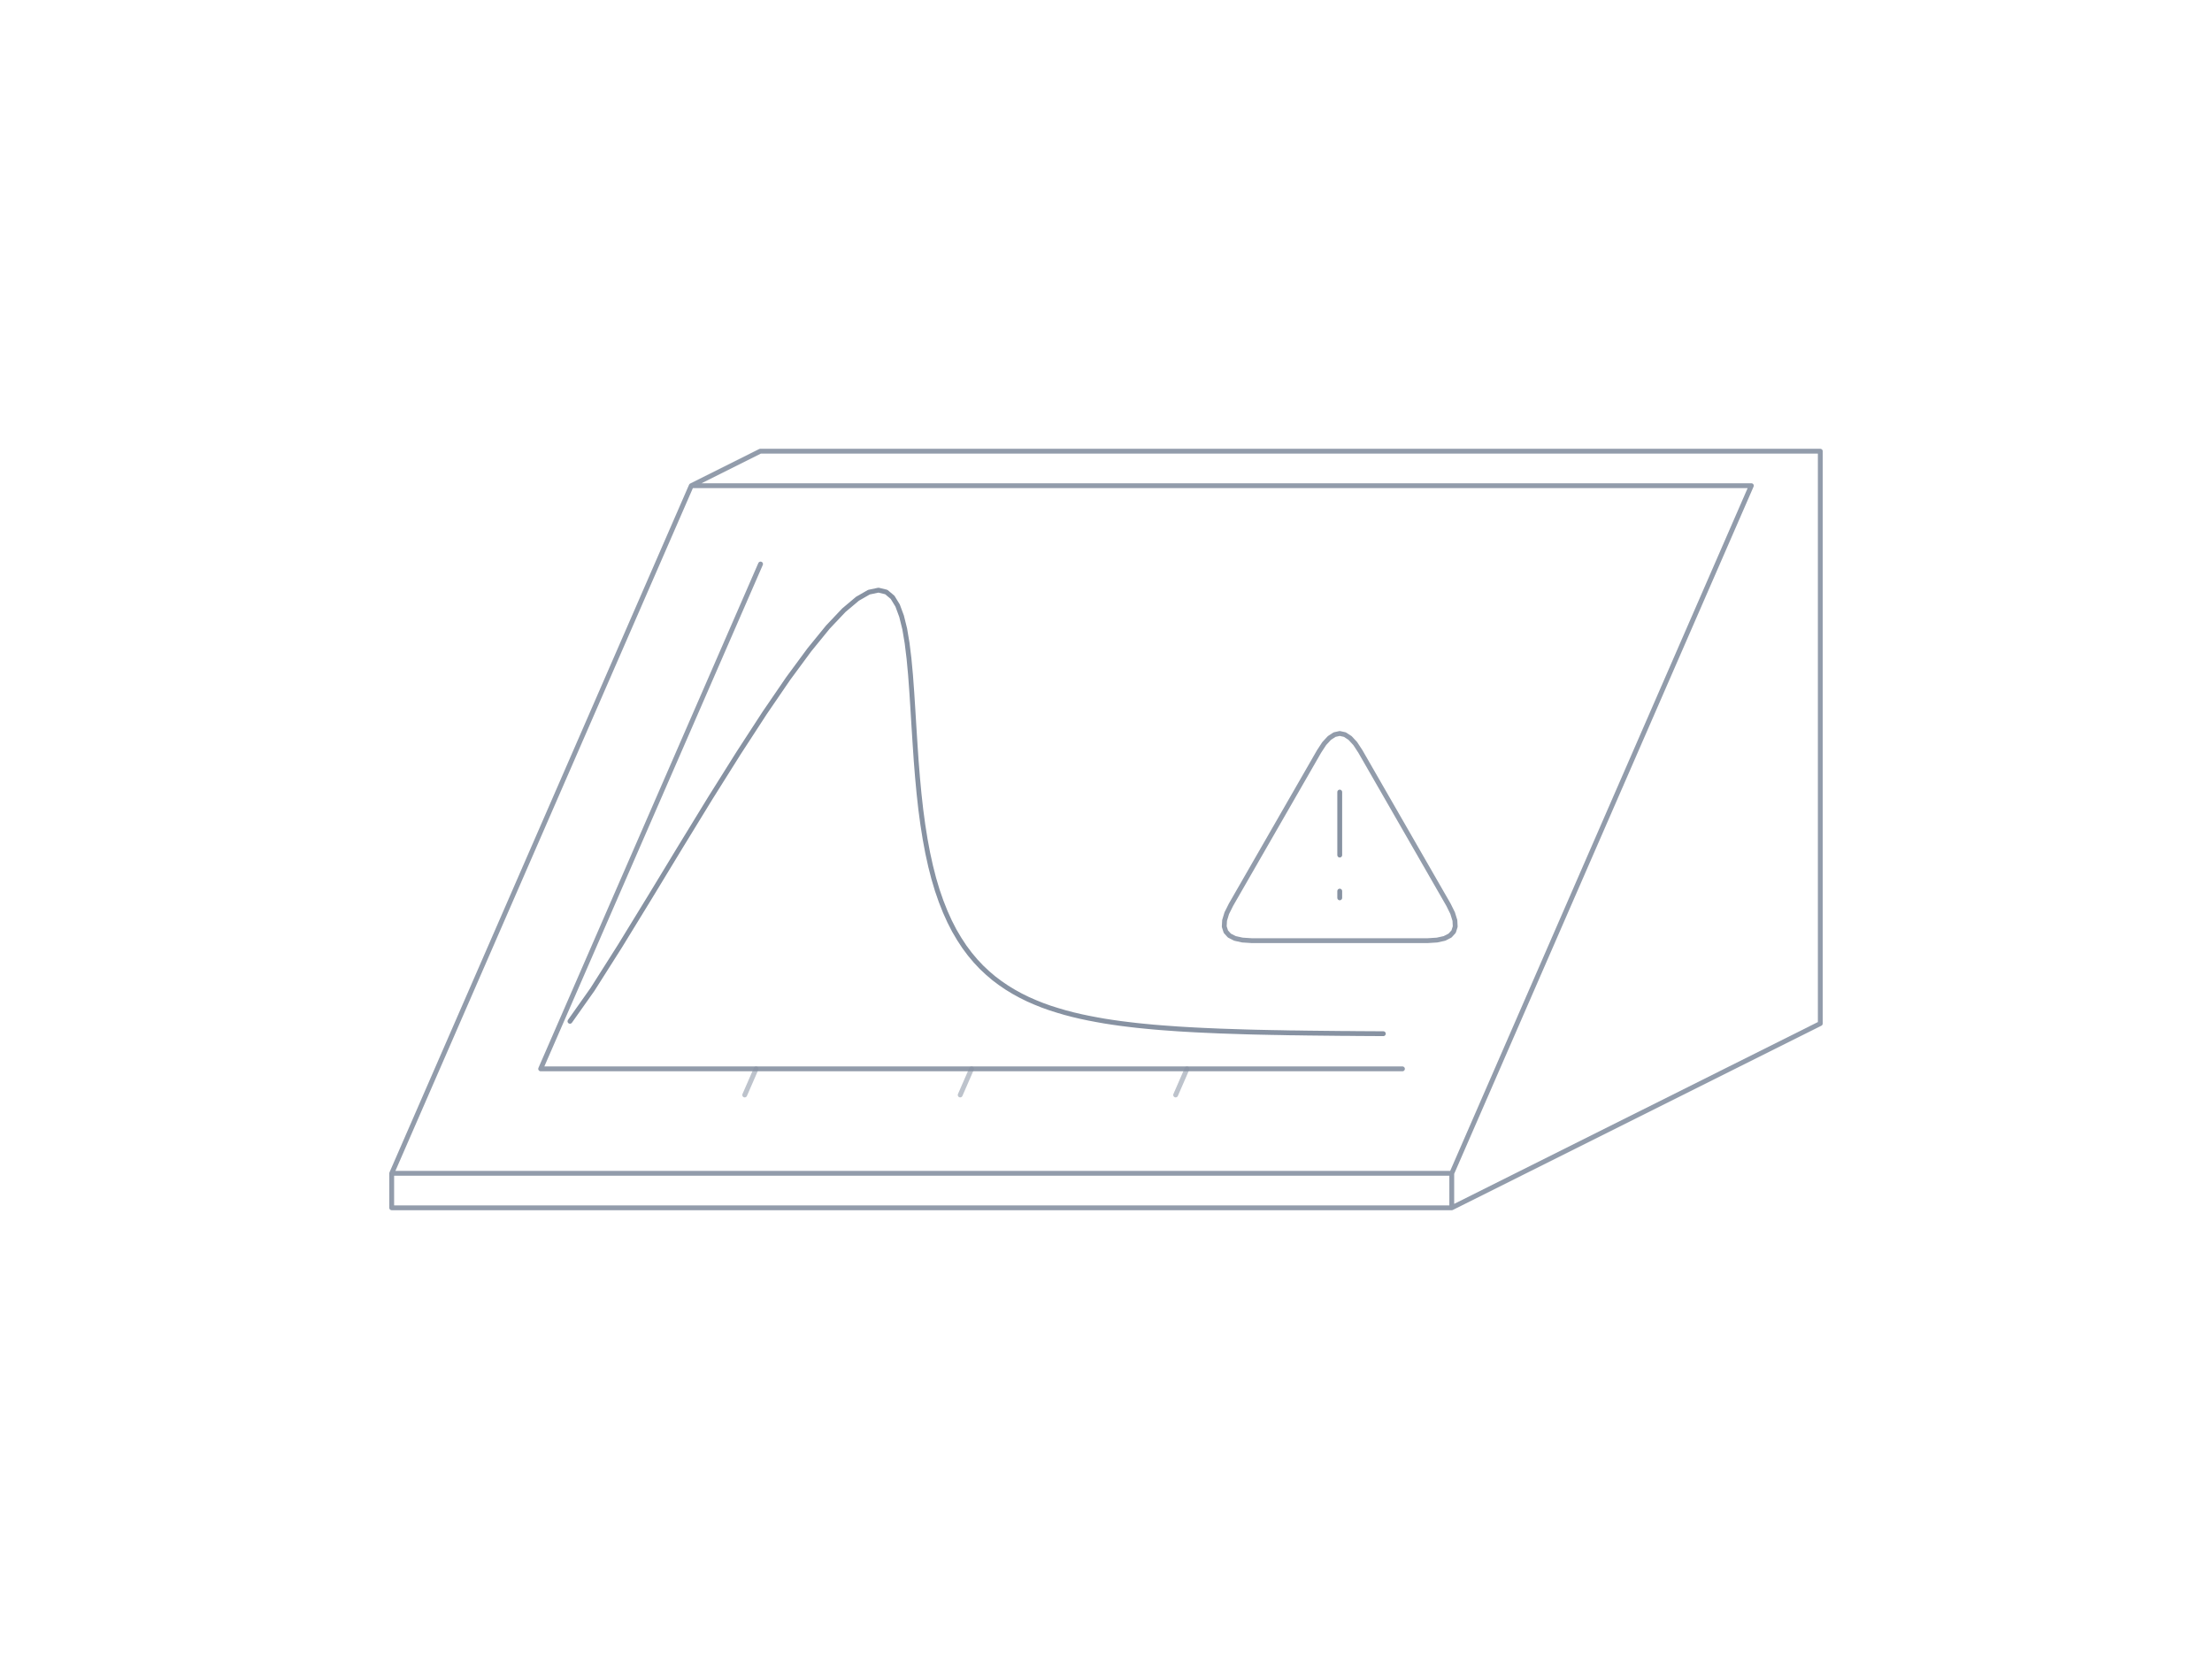
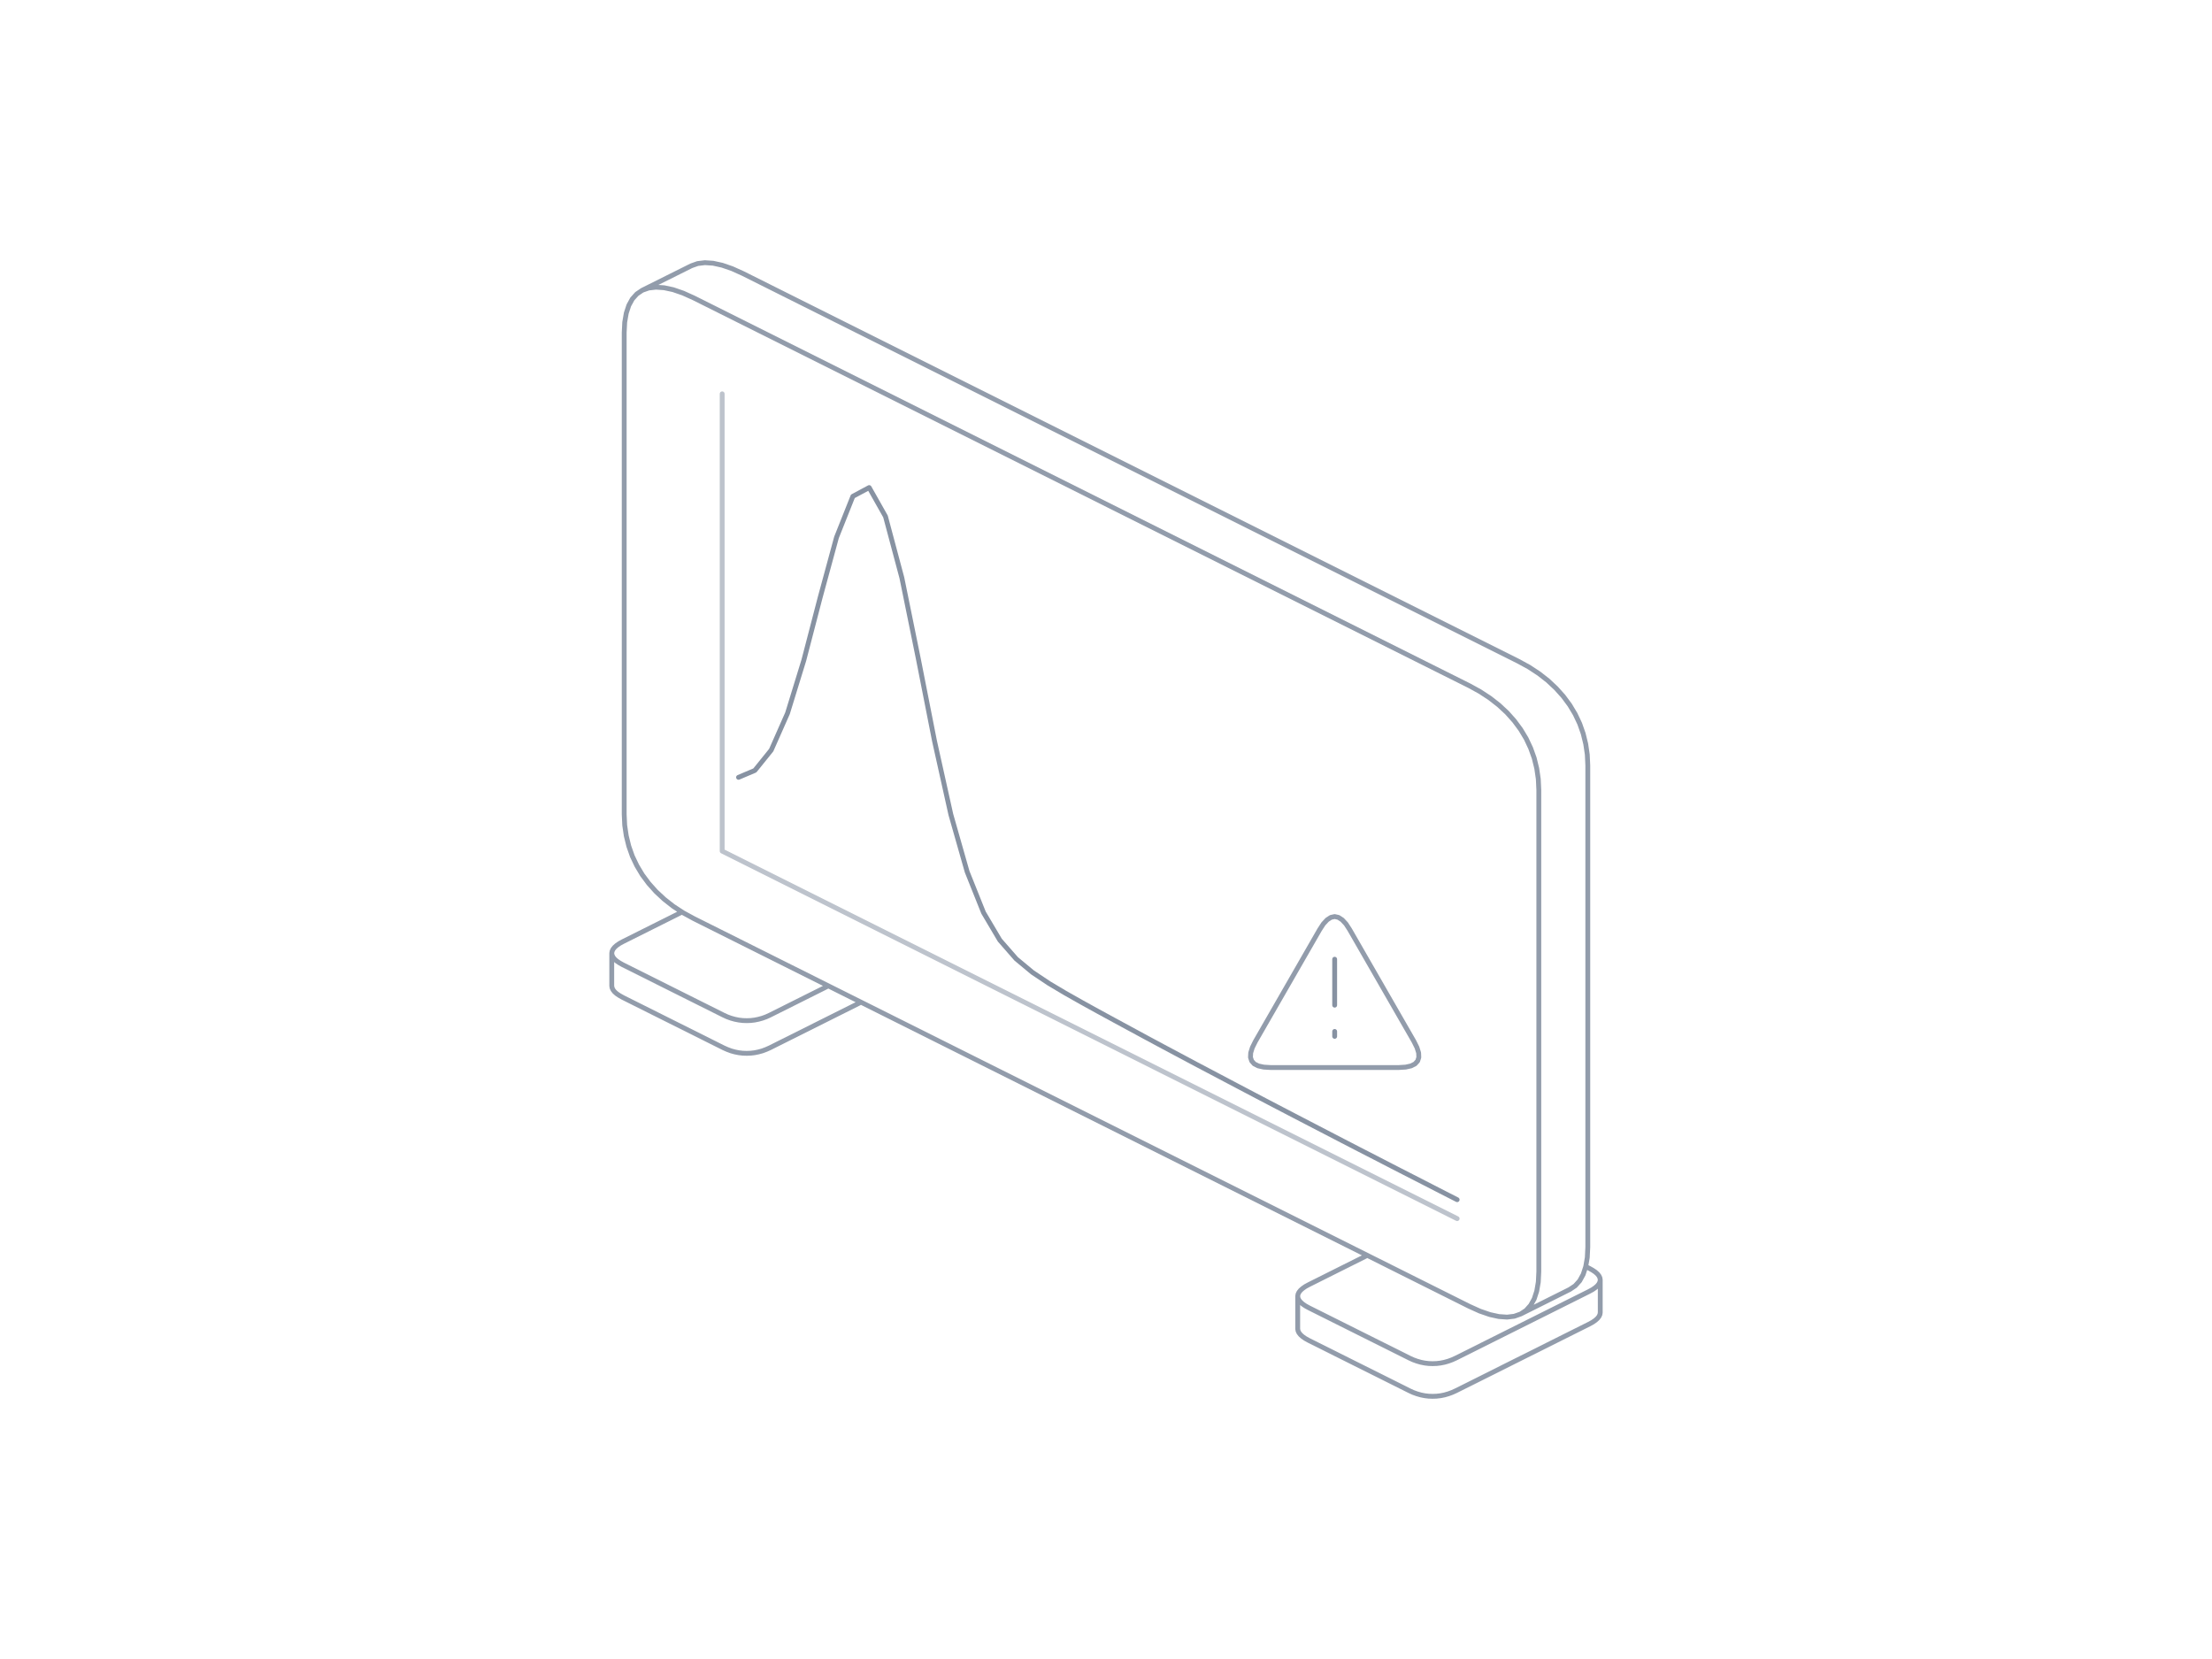
<svg xmlns="http://www.w3.org/2000/svg" viewBox="0 0 480 360" role="img" color="#8792a2" fill="none" stroke="currentColor" stroke-width="1.05" stroke-linecap="round" stroke-linejoin="round">
-   <path vector-effect="non-scaling-stroke" stroke-opacity=".55" d="M164.07,231.94 161.60,237.61 M210.83,231.94 208.36,237.61 M257.58,231.94 255.11,237.61" />
-   <path vector-effect="non-scaling-stroke" stroke-opacity=".9" d="M164.97,97.91 150.01,105.39 85.00,254.61 85.00,262.09 315.03,262.09 395.00,222.11 395.00,97.91 164.97,97.91 M85.00,254.61 315.03,254.61 380.04,105.39 150.01,105.39 85.00,254.61 M315.03,254.61 315.03,262.09 M165.04,122.39 117.32,231.94 304.33,231.94 M290.72,159.16 289.60,159.41 288.48,160.14 287.36,161.35 286.24,163.06 267.12,196.33 266.21,198.15 265.73,199.73 265.66,201.07 266.01,202.17 266.78,203.02 267.98,203.63 269.59,203.99 271.63,204.12 309.81,204.12 311.84,203.99 313.46,203.63 314.65,203.02 315.43,202.17 315.78,201.07 315.71,199.73 315.22,198.15 314.32,196.33 295.20,163.06 294.08,161.35 292.96,160.14 291.84,159.41 290.72,159.16 M267.12,196.33 266.21,198.15 265.73,199.73 265.66,201.07 266.01,202.17 266.78,203.02 267.98,203.63 269.59,203.99 271.63,204.12 309.81,204.12 311.84,203.99 313.46,203.63 314.65,203.02 315.43,202.17 315.78,201.07 315.71,199.73 315.22,198.15 314.32,196.33 295.20,163.06 294.08,161.35 292.96,160.14 291.84,159.41 290.72,159.16 289.60,159.41 288.48,160.14 287.36,161.35 286.24,163.06 267.12,196.33" />
-   <path vector-effect="non-scaling-stroke" stroke-opacity="1" d="M123.68,221.62 128.57,214.70 134.53,205.30 141.03,194.69 147.65,183.78 154.12,173.21 160.26,163.43 165.93,154.71 171.06,147.21 175.64,141.00 179.65,136.08 183.12,132.41 186.08,129.92 188.56,128.50 190.63,128.06 192.32,128.47 193.69,129.62 194.78,131.40 195.64,133.72 196.32,136.46 196.84,139.55 197.25,142.90 197.58,146.44 197.85,150.11 198.09,153.85 198.32,157.62 198.56,161.37 198.81,165.08 199.10,168.71 199.43,172.24 199.81,175.66 200.25,178.94 200.75,182.09 201.31,185.09 201.94,187.95 202.63,190.65 203.39,193.20 204.22,195.59 205.11,197.84 206.06,199.95 207.07,201.92 208.15,203.75 209.27,205.46 210.45,207.04 211.68,208.51 212.96,209.87 214.29,211.12 215.65,212.28 217.06,213.34 218.50,214.32 219.98,215.22 221.49,216.05 223.03,216.81 224.60,217.50 226.19,218.14 227.81,218.72 229.45,219.24 231.11,219.73 232.79,220.17 234.48,220.57 236.19,220.93 237.92,221.26 239.66,221.57 241.41,221.84 243.17,222.09 244.94,222.31 246.73,222.52 248.52,222.70 250.31,222.87 252.12,223.02 253.93,223.15 255.74,223.28 257.57,223.39 259.39,223.49 261.22,223.58 263.06,223.66 264.90,223.74 266.74,223.80 268.58,223.86 270.43,223.92 272.28,223.97 274.13,224.01 275.98,224.05 277.84,224.08 279.69,224.12 281.55,224.14 283.41,224.17 285.27,224.19 287.13,224.21 288.99,224.23 290.86,224.25 292.72,224.26 294.58,224.28 296.45,224.29 298.31,224.30 300.18,224.31 M290.72,171.88 290.72,185.55 M290.72,193.37 290.72,194.83" />
+   <path vector-effect="non-scaling-stroke" stroke-opacity=".55" d="M156.71,85.46 156.71,184.69 316.20,264.44" />
+   <path vector-effect="non-scaling-stroke" stroke-opacity=".9" d="M147.64,198.09 135.16,204.33 134.43,204.73 133.82,205.15 133.35,205.57 133.02,205.99 132.82,206.42 132.75,206.84 132.75,213.93 132.82,214.36 133.02,214.79 133.35,215.21 133.82,215.63 134.43,216.04 135.16,216.45 157.00,227.37 157.81,227.73 158.64,228.04 159.47,228.27 160.32,228.44 161.17,228.54 162.03,228.57 162.88,228.54 163.74,228.44 164.58,228.27 165.42,228.04 166.25,227.73 167.06,227.37 186.45,217.67 M179.36,214.13 167.06,220.28 166.25,220.65 165.42,220.95 164.58,221.18 163.74,221.35 162.88,221.45 162.03,221.48 161.17,221.45 160.32,221.35 159.47,221.18 158.64,220.95 157.81,220.65 157.00,220.28 135.16,209.36 134.43,208.95 133.82,208.54 133.35,208.12 133.02,207.70 132.82,207.27 132.75,206.84 M296.31,272.61 284.02,278.76 283.28,279.16 282.68,279.58 282.21,279.99 281.87,280.42 281.67,280.84 281.60,281.27 281.60,288.36 281.67,288.79 281.87,289.21 282.21,289.64 282.68,290.06 283.28,290.47 284.02,290.88 305.85,301.79 306.66,302.16 307.49,302.46 308.33,302.70 309.18,302.87 310.03,302.97 310.88,303.00 311.74,302.97 312.59,302.87 313.44,302.70 314.28,302.46 315.10,302.16 315.92,301.79 344.84,287.33 345.57,286.93 346.18,286.51 346.65,286.09 346.98,285.67 347.18,285.24 347.25,284.82 347.25,277.73 347.18,277.30 346.98,276.87 346.65,276.45 346.18,276.03 345.57,275.62 344.84,275.21 344.42,275.00 M347.25,277.73 347.18,278.15 346.98,278.58 346.65,279.00 346.18,279.42 345.57,279.84 344.84,280.24 315.92,294.70 315.10,295.07 314.28,295.37 313.44,295.61 312.59,295.78 311.74,295.88 310.88,295.91 310.03,295.88 309.18,295.78 308.33,295.61 307.49,295.37 306.66,295.07 305.85,294.70 284.02,283.79 283.28,283.38 282.68,282.97 282.21,282.55 281.87,282.13 281.67,281.70 281.60,281.27 M139.37,62.99 138.19,63.79 137.21,64.88 136.45,66.27 135.90,67.95 135.56,69.93 135.45,72.20 135.45,176.68 135.56,179.07 135.90,181.38 136.45,183.62 137.21,185.78 138.19,187.84 139.37,189.82 140.76,191.69 142.34,193.46 144.11,195.11 146.07,196.65 148.22,198.06 150.55,199.33 318.82,283.47 321.15,284.52 323.30,285.26 325.26,285.69 327.03,285.81 328.61,285.62 329.99,285.13 340.63,279.81 341.81,279.02 342.79,277.93 343.55,276.54 344.10,274.85 344.44,272.87 344.55,270.60 344.55,166.12 344.44,163.74 344.10,161.43 343.55,159.19 342.79,157.03 341.81,154.96 340.63,152.99 339.24,151.11 337.66,149.35 335.89,147.69 333.93,146.16 331.78,144.75 329.45,143.48 161.18,59.34 158.85,58.29 156.70,57.55 154.74,57.12 152.97,57.00 151.39,57.19 150.01,57.68 139.37,62.99 M318.82,283.47 321.15,284.52 323.30,285.26 325.26,285.69 327.03,285.81 328.61,285.62 329.99,285.13 331.18,284.34 332.15,283.25 332.92,281.86 333.47,280.17 333.81,278.19 333.92,275.92 333.92,171.44 333.81,169.06 333.47,166.74 332.92,164.50 332.15,162.35 331.18,160.28 329.99,158.30 328.61,156.43 327.03,154.66 325.26,153.01 323.30,151.48 321.15,150.07 318.82,148.79 150.55,64.65 148.22,63.60 146.07,62.86 144.11,62.44 142.34,62.32 140.76,62.50 139.37,62.99 138.19,63.79 137.21,64.88 136.45,66.27 135.90,67.95 135.56,69.93 135.45,72.20 135.45,176.68 135.56,179.07 135.90,181.38 136.45,183.62 137.21,185.78 138.19,187.84 139.37,189.82 140.76,191.69 142.34,193.46 144.11,195.11 146.07,196.65 148.22,198.06 150.55,199.33 318.82,283.47 M289.62,198.89 288.80,199.07 287.99,199.60 287.17,200.48 286.36,201.73 272.42,225.98 271.76,227.31 271.40,228.46 271.35,229.44 271.61,230.23 272.17,230.86 273.04,231.30 274.22,231.56 275.70,231.65 303.53,231.65 305.02,231.56 306.19,231.30 307.06,230.86 307.63,230.23 307.88,229.44 307.84,228.46 307.48,227.31 306.82,225.98 292.88,201.73 292.07,200.48 291.25,199.60 290.43,199.07 289.62,198.89 M272.42,225.98 271.76,227.31 271.40,228.46 271.35,229.44 271.61,230.23 272.17,230.86 273.04,231.30 274.22,231.56 275.70,231.65 303.53,231.65 305.02,231.56 306.19,231.30 307.06,230.86 307.63,230.23 307.88,229.44 307.84,228.46 307.48,227.31 306.82,225.98 292.88,201.73 292.07,200.48 291.25,199.60 290.43,199.07 289.62,198.89 288.80,199.07 287.99,199.60 287.17,200.48 286.36,201.73 272.42,225.98" />
+   <path vector-effect="non-scaling-stroke" stroke-opacity="1" d="M160.26,168.68 163.80,167.18 167.35,162.78 170.89,154.78 174.43,143.27 177.98,129.63 181.52,116.61 185.07,107.70 188.61,105.80 192.15,112.07 195.70,125.37 199.24,142.77 202.79,160.81 206.33,176.74 209.87,189.17 213.42,198.03 216.96,204.01 220.51,208.07 224.05,211.01 227.60,213.38 231.14,215.49 234.68,217.49 238.23,219.45 241.77,221.38 245.32,223.30 248.86,225.22 252.40,227.12 255.95,229.01 259.49,230.90 263.04,232.77 266.58,234.64 270.13,236.51 273.67,238.37 277.21,240.22 280.76,242.07 284.30,243.91 287.85,245.75 291.39,247.59 294.93,249.42 298.48,251.24 302.02,253.07 305.57,254.89 309.11,256.70 312.65,258.52 316.20,260.33 M289.62,208.15 289.62,218.12 M289.62,223.82 289.62,224.89" />
</svg>
